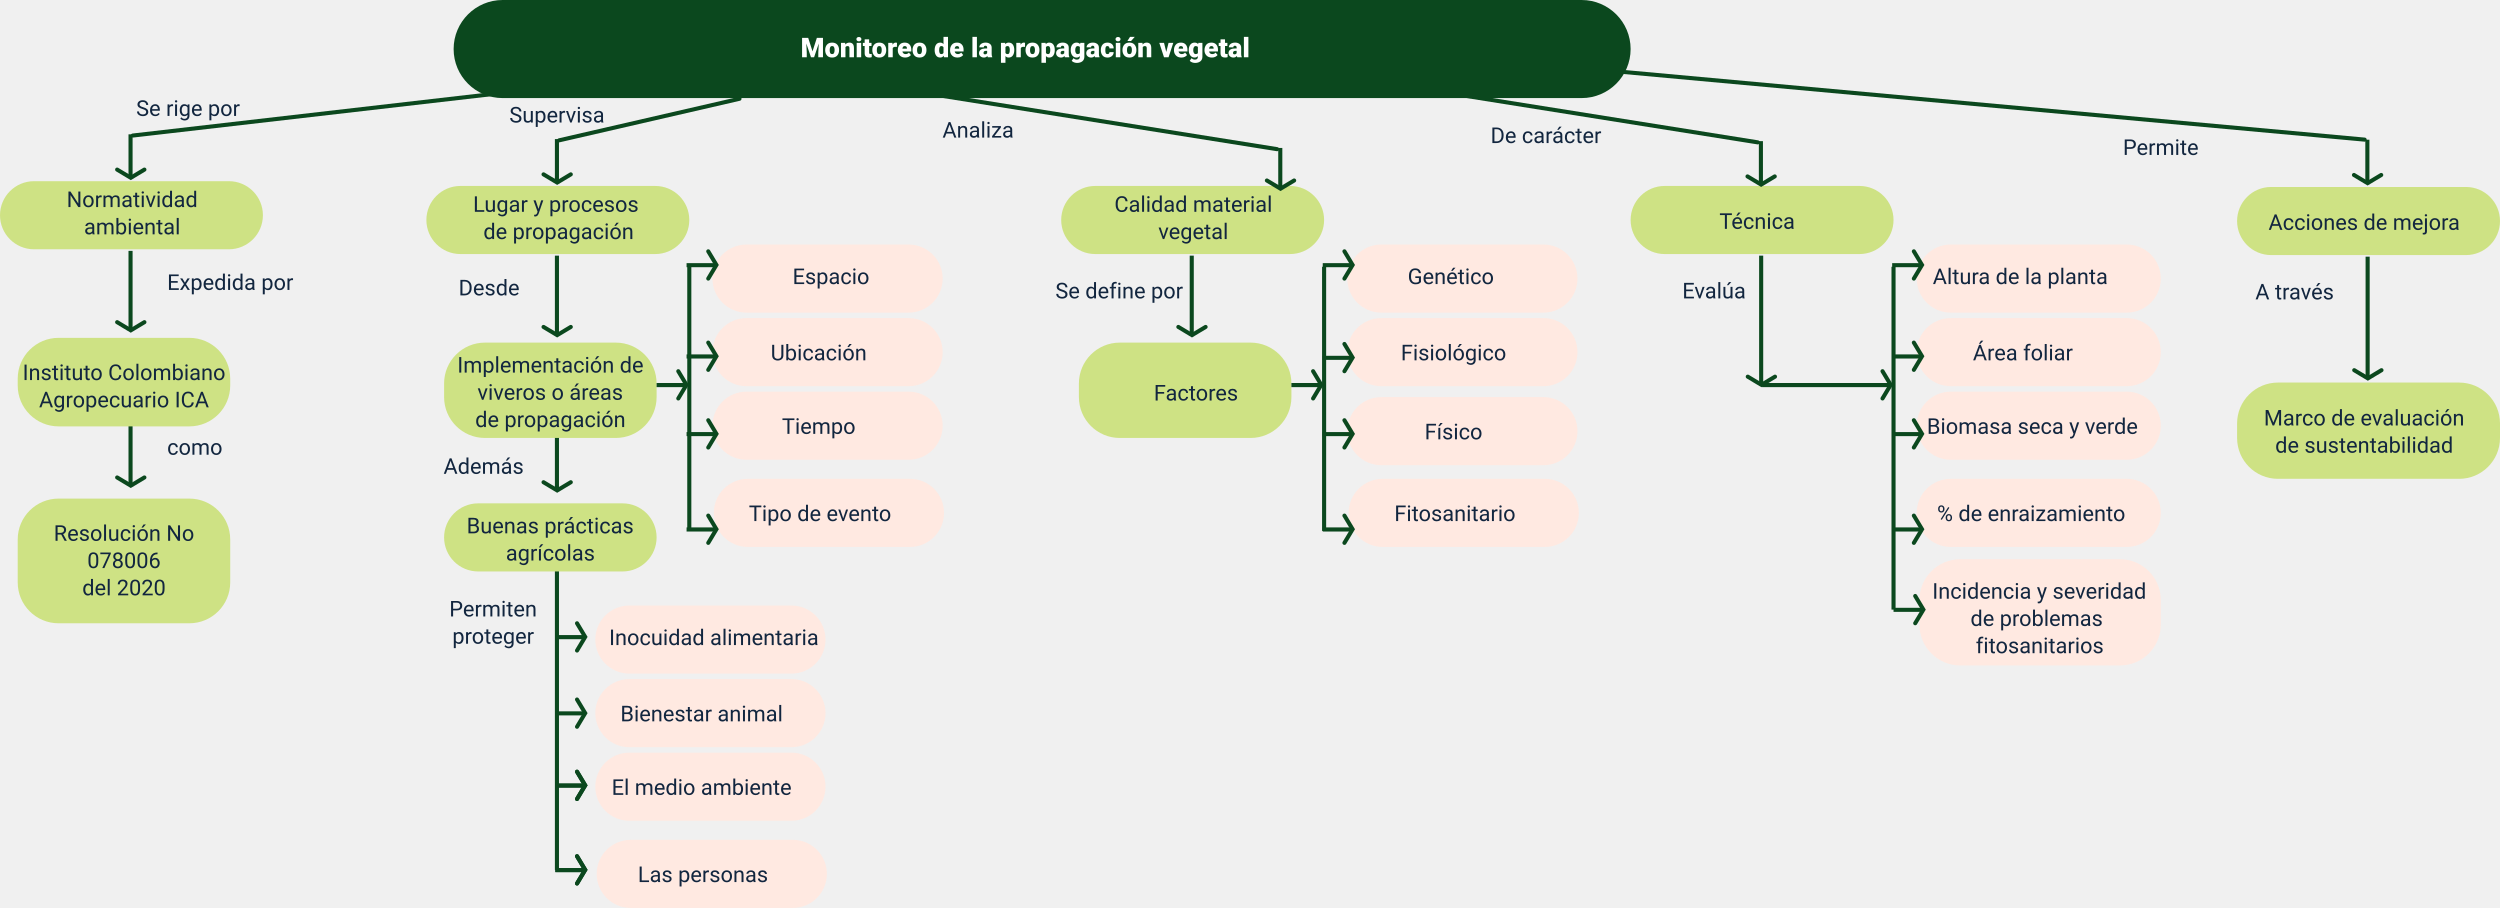
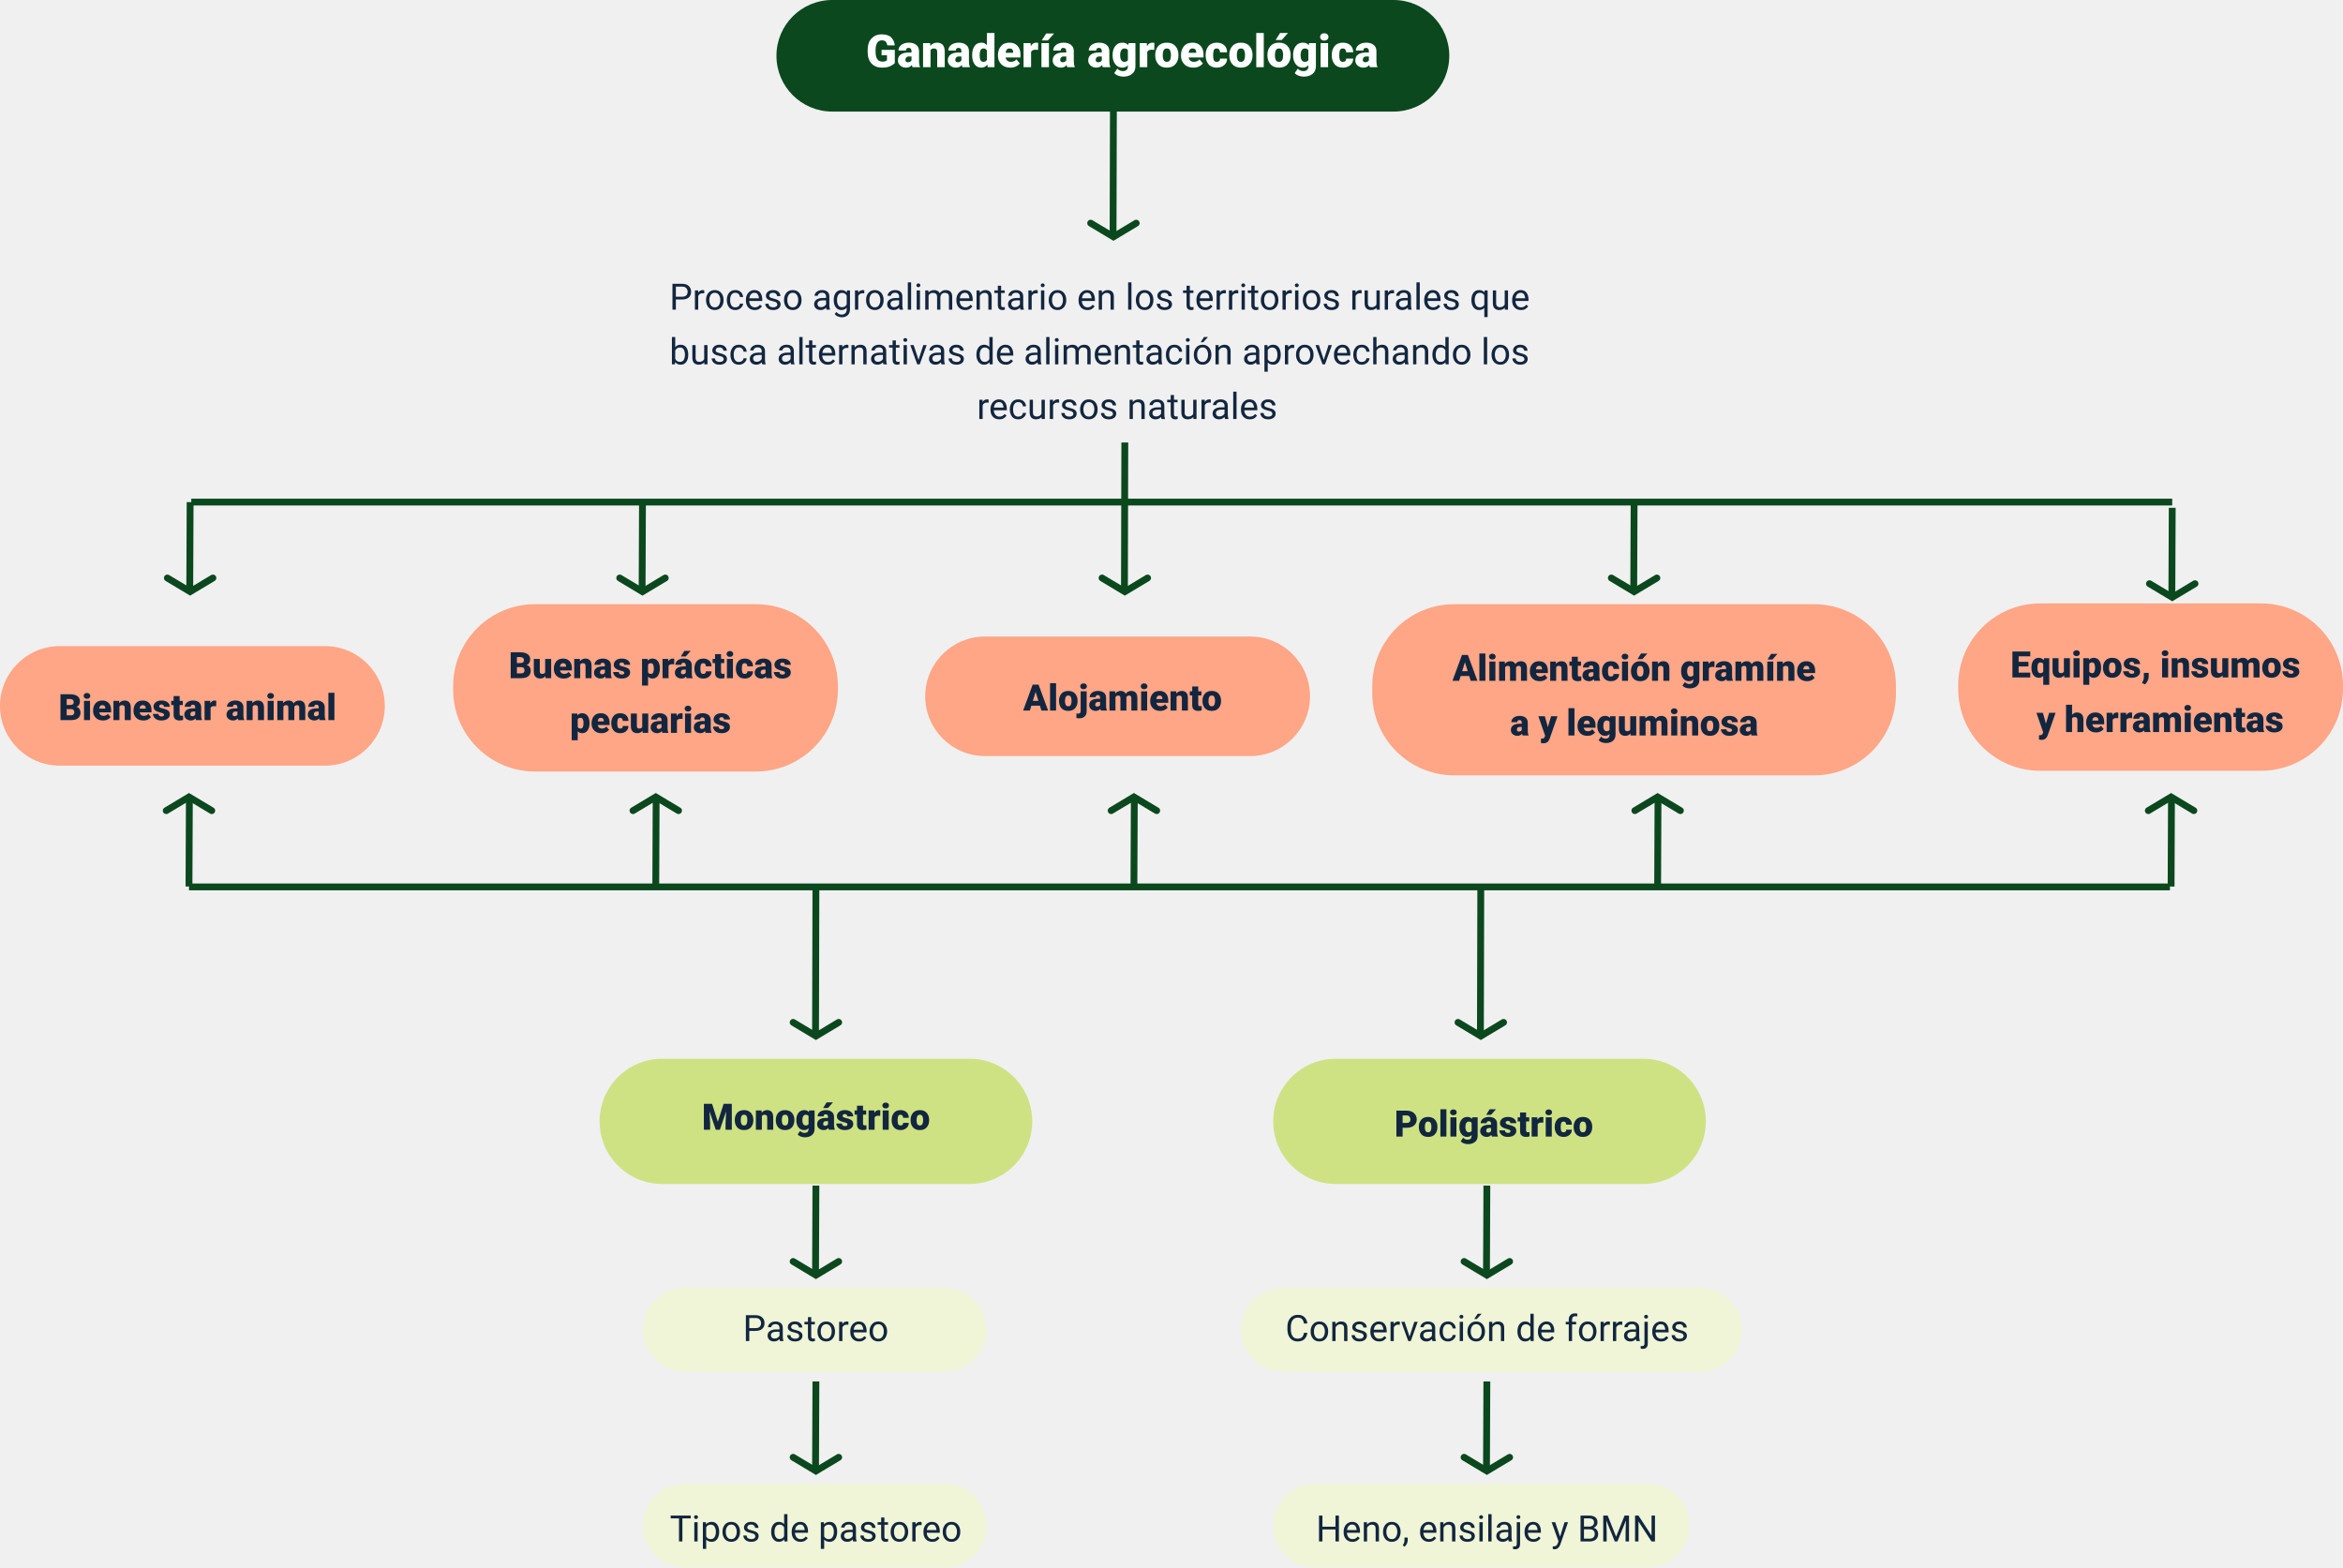
- <svg xmlns="http://www.w3.org/2000/svg" width="1835.196" height="666.5" viewBox="0 0 1835.196 666.5">
-   <rect id="Rectángulo_361666" data-name="Rectángulo 361666" width="864" height="72" rx="36" transform="translate(333)" fill="#0b481e" />
-   <text id="Monitoreo_de_la_propagación_vegetal" data-name="Monitoreo de la propagación vegetal" transform="translate(752.664 42.04)" fill="#fff" font-size="20" font-family="Roboto-Black, Roboto" font-weight="800">
-     <tspan x="-164.956" y="0">Monitoreo de la propagación vegetal</tspan>
-   </text>
-   <rect id="Rectángulo_361667" data-name="Rectángulo 361667" width="193" height="50" rx="25" transform="translate(0 133)" fill="#cee284" />
-   <text id="Normatividad_ambiental" data-name="Normatividad ambiental" transform="translate(97 152)" fill="#12263f" font-size="16" font-family="Roboto-Regular, Roboto">
-     <tspan x="-48.082" y="0">Normatividad</tspan>
-     <tspan x="-35.352" y="20">ambiental</tspan>
-   </text>
-   <g id="Grupo_1084036" data-name="Grupo 1084036" transform="translate(-414.333 -884.838)">
-     <line id="Línea_154" data-name="Línea 154" y2="58.005" transform="translate(510.166 1069)" fill="none" stroke="#0b481e" stroke-width="3" />
-     <path id="Trazado_118034" data-name="Trazado 118034" d="M-11969.333-9290.667l10,6,10-6" transform="translate(12469.666 10412.005)" fill="none" stroke="#0b481e" stroke-linecap="round" stroke-width="3" />
+ <svg xmlns="http://www.w3.org/2000/svg" width="1028.999" height="688.329" viewBox="0 0 1028.999 688.329">
+   <g id="Grupo_1014277" data-name="Grupo 1014277" transform="translate(-306.001 -408.836)">
+     <g id="Grupo_1005351" data-name="Grupo 1005351" transform="translate(-15.249 -208.164)">
+       <rect id="Rectángulo_34091" data-name="Rectángulo 34091" width="295.501" height="49" rx="24.5" transform="translate(662.249 617)" fill="#0b481e" />
+       <text id="Ganadería_agroecológica_" data-name="Ganadería agroecológica " transform="translate(813.999 646.5)" fill="#fff" font-size="20" font-family="Roboto-Black, Roboto" font-weight="800">
+         <tspan x="-112.49" y="0">Ganadería agroecológica</tspan>
+         <tspan x="0" y="27" />
+       </text>
+     </g>
+     <g id="Grupo_1004731" data-name="Grupo 1004731" transform="translate(-4.333 -294.906)">
+       <line id="Línea_154" data-name="Línea 154" x1="0.167" y2="60.667" transform="translate(799.166 746.742)" fill="none" stroke="#0b481e" stroke-width="3" />
+       <path id="Trazado_118034" data-name="Trazado 118034" d="M-11969.333-9290.667l10,6,10-6" transform="translate(12758.666 10092.409)" fill="none" stroke="#0b481e" stroke-linecap="round" stroke-width="3" />
+     </g>
+     <g id="Grupo_1005356" data-name="Grupo 1005356" transform="translate(-30.667 56.295)">
+       <rect id="Rectángulo_347812" data-name="Rectángulo 347812" width="190" height="55" rx="27.5" transform="translate(600 817.499)" fill="#cee284" />
+       <text id="Monogástrico_" data-name="Monogástrico " transform="translate(695 848.671)" fill="#12263f" font-size="16" font-family="Roboto-Black, Roboto" font-weight="800">
+         <tspan x="-50.078" y="0">Monogástrico</tspan>
+         <tspan x="0" y="24" />
+       </text>
+     </g>
+     <g id="Grupo_1014272" data-name="Grupo 1014272" transform="translate(265.167 56.295)">
+       <rect id="Rectángulo_347812-2" data-name="Rectángulo 347812" width="190" height="55" rx="27.5" transform="translate(600 817.499)" fill="#cee284" />
+       <text id="Poligástrico_" data-name="Poligástrico  " transform="translate(698.833 851.671)" fill="#12263f" font-size="16" font-family="Roboto-Black, Roboto" font-weight="800">
+         <tspan x="-45.609" y="0">Poligástrico </tspan>
+         <tspan x="0" y="24" />
+       </text>
+     </g>
+     <rect id="Rectángulo_330004" data-name="Rectángulo 330004" width="150.999" height="36.749" rx="18.375" transform="translate(588.333 974.416)" fill="#eff5d6" />
+     <rect id="Rectángulo_351598" data-name="Rectángulo 351598" width="219.999" height="36.749" rx="18.375" transform="translate(851.001 974.416)" fill="#eff5d6" />
+     <rect id="Rectángulo_351596" data-name="Rectángulo 351596" width="150.999" height="36.749" rx="18.375" transform="translate(588.333 1060.416)" fill="#eff5d6" />
+     <rect id="Rectángulo_351597" data-name="Rectángulo 351597" width="182.834" height="36.749" rx="18.375" transform="translate(865.167 1060.416)" fill="#eff5d6" />
+     <text id="Pastoreo" transform="translate(664.333 997.791)" fill="#12263f" font-size="16" font-family="Roboto-Regular, Roboto">
+       <tspan x="-32.086" y="0">Pastoreo</tspan>
+     </text>
+     <text id="Conservación_de_forrajes" data-name="Conservación de forrajes" transform="translate(959.001 997.791)" fill="#12263f" font-size="16" font-family="Roboto-Regular, Roboto">
+       <tspan x="-88.531" y="0">Conservación de forrajes</tspan>
+     </text>
+     <text id="Tipos_de_pastoreo" data-name="Tipos de pastoreo" transform="translate(664.333 1085.791)" fill="#12263f" font-size="16" font-family="Roboto-Regular, Roboto">
+       <tspan x="-64.172" y="0">Tipos de pastoreo</tspan>
+     </text>
+     <text id="Heno_ensilaje_y_BMN" data-name="Heno, ensilaje y BMN" transform="translate(959.001 1085.791)" fill="#12263f" font-size="16" font-family="Roboto-Regular, Roboto">
+       <tspan x="-75.043" y="0">Heno, ensilaje y BMN</tspan>
+     </text>
+     <g id="Grupo_1004715" data-name="Grupo 1004715" transform="translate(-409.834 -117.408)">
+       <line id="Línea_154-2" data-name="Línea 154" x1="0.167" y2="39" transform="translate(799.166 746.742)" fill="none" stroke="#0b481e" stroke-width="3" />
+       <path id="Trazado_118034-2" data-name="Trazado 118034" d="M-11969.333-9290.667l10,6,10-6" transform="translate(12758.666 10070.742)" fill="none" stroke="#0b481e" stroke-linecap="round" stroke-width="3" />
+     </g>
+     <g id="Grupo_1014266" data-name="Grupo 1014266" transform="translate(2058.834 1544.91) rotate(180)">
+       <line id="Línea_154-3" data-name="Línea 154" x1="0.167" y2="39" transform="translate(799.166 746.742)" fill="none" stroke="#0b481e" stroke-width="3" />
+       <path id="Trazado_118034-3" data-name="Trazado 118034" d="M-11969.333-9290.667l10,6,10-6" transform="translate(12758.666 10070.742)" fill="none" stroke="#0b481e" stroke-linecap="round" stroke-width="3" />
+     </g>
+     <g id="Grupo_1014263" data-name="Grupo 1014263" transform="translate(-211.166 -117.408)">
+       <line id="Línea_154-4" data-name="Línea 154" x1="0.167" y2="39" transform="translate(799.166 746.742)" fill="none" stroke="#0b481e" stroke-width="3" />
+       <path id="Trazado_118034-4" data-name="Trazado 118034" d="M-11969.333-9290.667l10,6,10-6" transform="translate(12758.666 10070.742)" fill="none" stroke="#0b481e" stroke-linecap="round" stroke-width="3" />
+     </g>
+     <g id="Grupo_1014264" data-name="Grupo 1014264" transform="translate(0.667 -143.574)">
+       <line id="Línea_154-5" data-name="Línea 154" x1="0.167" y2="65.166" transform="translate(799.166 746.742)" fill="none" stroke="#0b481e" stroke-width="3" />
+       <path id="Trazado_118034-5" data-name="Trazado 118034" d="M-11969.333-9290.667l10,6,10-6" transform="translate(12758.666 10096.908)" fill="none" stroke="#0b481e" stroke-linecap="round" stroke-width="3" />
+     </g>
+     <g id="Grupo_1014270" data-name="Grupo 1014270" transform="translate(-135 51.592)">
+       <line id="Línea_154-6" data-name="Línea 154" x1="0.167" y2="65.166" transform="translate(799.166 746.742)" fill="none" stroke="#0b481e" stroke-width="3" />
+       <path id="Trazado_118034-6" data-name="Trazado 118034" d="M-11969.333-9290.667l10,6,10-6" transform="translate(12758.666 10096.908)" fill="none" stroke="#0b481e" stroke-linecap="round" stroke-width="3" />
+     </g>
+     <g id="Grupo_1014271" data-name="Grupo 1014271" transform="translate(157.001 51.592)">
+       <line id="Línea_154-7" data-name="Línea 154" x1="0.167" y2="65.166" transform="translate(799.166 746.742)" fill="none" stroke="#0b481e" stroke-width="3" />
+       <path id="Trazado_118034-7" data-name="Trazado 118034" d="M-11969.333-9290.667l10,6,10-6" transform="translate(12758.666 10096.908)" fill="none" stroke="#0b481e" stroke-linecap="round" stroke-width="3" />
+     </g>
+     <g id="Grupo_1004721" data-name="Grupo 1004721" transform="translate(224.334 -117.408)">
+       <line id="Línea_154-8" data-name="Línea 154" x1="0.167" y2="39" transform="translate(799.166 746.742)" fill="none" stroke="#0b481e" stroke-width="3" />
+       <path id="Trazado_118034-8" data-name="Trazado 118034" d="M-11969.333-9290.667l10,6,10-6" transform="translate(12758.666 10070.742)" fill="none" stroke="#0b481e" stroke-linecap="round" stroke-width="3" />
+     </g>
+     <g id="Grupo_1004726" data-name="Grupo 1004726" transform="translate(460.667 -114.908)">
+       <line id="Línea_154-9" data-name="Línea 154" x1="0.167" y2="39" transform="translate(799.166 746.742)" fill="none" stroke="#0b481e" stroke-width="3" />
+       <path id="Trazado_118034-9" data-name="Trazado 118034" d="M-11969.333-9290.667l10,6,10-6" transform="translate(12758.666 10070.742)" fill="none" stroke="#0b481e" stroke-linecap="round" stroke-width="3" />
+     </g>
+     <g id="Grupo_1014265" data-name="Grupo 1014265" transform="translate(1188.333 1544.91) rotate(180)">
+       <line id="Línea_154-10" data-name="Línea 154" x1="0.167" y2="39" transform="translate(799.166 746.742)" fill="none" stroke="#0b481e" stroke-width="3" />
+       <path id="Trazado_118034-10" data-name="Trazado 118034" d="M-11969.333-9290.667l10,6,10-6" transform="translate(12758.666 10070.742)" fill="none" stroke="#0b481e" stroke-linecap="round" stroke-width="3" />
+     </g>
+     <g id="Grupo_1014267" data-name="Grupo 1014267" transform="translate(1393.333 1544.91) rotate(180)">
+       <line id="Línea_154-11" data-name="Línea 154" x1="0.167" y2="39" transform="translate(799.166 746.742)" fill="none" stroke="#0b481e" stroke-width="3" />
+       <path id="Trazado_118034-11" data-name="Trazado 118034" d="M-11969.333-9290.667l10,6,10-6" transform="translate(12758.666 10070.742)" fill="none" stroke="#0b481e" stroke-linecap="round" stroke-width="3" />
+     </g>
+     <g id="Grupo_1014273" data-name="Grupo 1014273" transform="translate(-135 182.76)">
+       <line id="Línea_154-12" data-name="Línea 154" x1="0.167" y2="39" transform="translate(799.166 746.742)" fill="none" stroke="#0b481e" stroke-width="3" />
+       <path id="Trazado_118034-12" data-name="Trazado 118034" d="M-11969.333-9290.667l10,6,10-6" transform="translate(12758.666 10070.742)" fill="none" stroke="#0b481e" stroke-linecap="round" stroke-width="3" />
+     </g>
+     <g id="Grupo_1014276" data-name="Grupo 1014276" transform="translate(159.668 182.76)">
+       <line id="Línea_154-13" data-name="Línea 154" x1="0.167" y2="39" transform="translate(799.166 746.742)" fill="none" stroke="#0b481e" stroke-width="3" />
+       <path id="Trazado_118034-13" data-name="Trazado 118034" d="M-11969.333-9290.667l10,6,10-6" transform="translate(12758.666 10070.742)" fill="none" stroke="#0b481e" stroke-linecap="round" stroke-width="3" />
+     </g>
+     <g id="Grupo_1014274" data-name="Grupo 1014274" transform="translate(-135 268.76)">
+       <line id="Línea_154-14" data-name="Línea 154" x1="0.167" y2="39" transform="translate(799.166 746.742)" fill="none" stroke="#0b481e" stroke-width="3" />
+       <path id="Trazado_118034-14" data-name="Trazado 118034" d="M-11969.333-9290.667l10,6,10-6" transform="translate(12758.666 10070.742)" fill="none" stroke="#0b481e" stroke-linecap="round" stroke-width="3" />
+     </g>
+     <g id="Grupo_1014275" data-name="Grupo 1014275" transform="translate(159.668 268.76)">
+       <line id="Línea_154-15" data-name="Línea 154" x1="0.167" y2="39" transform="translate(799.166 746.742)" fill="none" stroke="#0b481e" stroke-width="3" />
+       <path id="Trazado_118034-15" data-name="Trazado 118034" d="M-11969.333-9290.667l10,6,10-6" transform="translate(12758.666 10070.742)" fill="none" stroke="#0b481e" stroke-linecap="round" stroke-width="3" />
+     </g>
+     <g id="Grupo_1014268" data-name="Grupo 1014268" transform="translate(1603.333 1544.91) rotate(180)">
+       <line id="Línea_154-16" data-name="Línea 154" x1="0.167" y2="39" transform="translate(799.166 746.742)" fill="none" stroke="#0b481e" stroke-width="3" />
+       <path id="Trazado_118034-16" data-name="Trazado 118034" d="M-11969.333-9290.667l10,6,10-6" transform="translate(12758.666 10070.742)" fill="none" stroke="#0b481e" stroke-linecap="round" stroke-width="3" />
+     </g>
+     <g id="Grupo_1014269" data-name="Grupo 1014269" transform="translate(1833.333 1544.91) rotate(180)">
+       <line id="Línea_154-17" data-name="Línea 154" x1="0.167" y2="39" transform="translate(799.166 746.742)" fill="none" stroke="#0b481e" stroke-width="3" />
+       <path id="Trazado_118034-17" data-name="Trazado 118034" d="M-11969.333-9290.667l10,6,10-6" transform="translate(12758.666 10070.742)" fill="none" stroke="#0b481e" stroke-linecap="round" stroke-width="3" />
+     </g>
+     <g id="Grupo_1005358" data-name="Grupo 1005358" transform="translate(126.001 -122.746)">
+       <rect id="Rectángulo_34788" data-name="Rectángulo 34788" width="168.999" height="52.5" rx="26.25" transform="translate(180 815.332)" fill="#ffa686" />
+       <text id="Bienestar_animal" data-name="Bienestar animal" transform="translate(266.666 847.832)" fill="#12263f" font-size="16" font-family="Roboto-Black, Roboto" font-weight="800">
+         <tspan x="-60.988" y="0">Bienestar animal</tspan>
+       </text>
+     </g>
+     <g id="Grupo_1014257" data-name="Grupo 1014257" transform="translate(532.336 -126.957)">
+       <rect id="Rectángulo_34788-2" data-name="Rectángulo 34788" width="168.999" height="52.5" rx="26.25" transform="translate(180 815.332)" fill="#ffa686" />
+       <text id="Alojamiento_" data-name="Alojamiento " transform="translate(266.666 847.832)" fill="#12263f" font-size="16" font-family="Roboto-Black, Roboto" font-weight="800">
+         <tspan x="-43.625" y="0">Alojamiento</tspan>
+         <tspan x="0" y="24" />
+       </text>
+     </g>
+     <g id="Grupo_1014259" data-name="Grupo 1014259" transform="translate(728.668 -141.166)">
+       <rect id="Rectángulo_34788-3" data-name="Rectángulo 34788" width="230" height="75.174" rx="36" transform="translate(180 815.332)" fill="#ffa686" />
+       <text id="Alimentación_gramíne_a_y_leguminosa" data-name="Alimentación gramíne a y leguminosa" transform="translate(295 849)" fill="#12263f" font-size="16" font-family="Roboto-Black, Roboto" font-weight="800">
+         <tspan x="-79.75" y="0">Alimentación gramíne</tspan>
+         <tspan x="-54.48" y="24">a y leguminosa</tspan>
+       </text>
+     </g>
+     <g id="Grupo_1005357" data-name="Grupo 1005357" transform="translate(115 -141.166)">
+       <rect id="Rectángulo_347811" data-name="Rectángulo 347811" width="168.999" height="73.5" rx="36" transform="translate(390 815.332)" fill="#ffa686" />
+       <text id="Buenas_prácticas_pecuarias_" data-name="Buenas prácticas  pecuarias  " transform="translate(476.666 847.832)" fill="#12263f" font-size="16" font-family="Roboto-Black, Roboto" font-weight="800">
+         <tspan x="-62.258" y="0">Buenas prácticas</tspan>
+         <tspan x="-39.332" y="24" xml:space="preserve"> pecuarias </tspan>
+         <tspan x="0" y="48" />
+       </text>
+     </g>
+     <g id="Grupo_1014261" data-name="Grupo 1014261" transform="translate(776.001 -141.498)">
+       <rect id="Rectángulo_347811-2" data-name="Rectángulo 347811" width="168.999" height="73.5" rx="36" transform="translate(390 815.332)" fill="#ffa686" />
+       <text id="Equipos_insumos_y_herramientas" data-name="Equipos, insumos y herramientas" transform="translate(476.666 847.832)" fill="#12263f" font-size="16" font-family="Roboto-Black, Roboto" font-weight="800">
+         <tspan x="-63.727" y="0">Equipos, insumos</tspan>
+         <tspan x="-56.238" y="24" xml:space="preserve"> y herramientas</tspan>
+       </text>
+     </g>
+     <path id="Trazado_632196" data-name="Trazado 632196" d="M-11997.333-9482.99v870" transform="translate(9872.989 -11367.998) rotate(-90)" fill="none" stroke="#0b481e" stroke-width="3" />
+     <path id="Trazado_714010" data-name="Trazado 714010" d="M-11997.333-9482.99v870" transform="translate(9871.99 -11198.998) rotate(-90)" fill="none" stroke="#0b481e" stroke-width="3" />
+     <text id="Proceso_agroalimentario_en_los_territorios_rurales_que_busca_alternativas_de_alimentación_aprovechando_los_recursos_naturales" data-name="Proceso agroalimentario en los territorios rurales que busca alternativas de alimentación aprovechando los recursos naturales" transform="translate(585.001 527.836)" fill="#12263f" font-size="16" font-family="Roboto-Regular, Roboto">
+       <tspan x="15" y="17">Proceso agroalimentario en los territorios rurales que </tspan>
+       <tspan x="15" y="41">busca alternativas de alimentación aprovechando los </tspan>
+       <tspan x="150" y="65">recursos naturales</tspan>
+     </text>
  </g>
-   <g id="Grupo_1084037" data-name="Grupo 1084037" transform="translate(-414.333 -770.838)">
-     <line id="Línea_154-2" data-name="Línea 154" y2="58.005" transform="translate(510.166 1069)" fill="none" stroke="#0b481e" stroke-width="3" />
-     <path id="Trazado_118034-2" data-name="Trazado 118034" d="M-11969.333-9290.667l10,6,10-6" transform="translate(12469.666 10412.005)" fill="none" stroke="#0b481e" stroke-linecap="round" stroke-width="3" />
-   </g>
-   <g id="Grupo_1084047" data-name="Grupo 1084047" transform="translate(86 98.602)">
-     <line id="Línea_154-3" data-name="Línea 154" y2="31.565" transform="translate(9.833 0)" fill="none" stroke="#0b481e" stroke-width="3" />
-     <path id="Trazado_118034-3" data-name="Trazado 118034" d="M-11969.333-9290.667l10,6,10-6" transform="translate(11969.333 9316.565)" fill="none" stroke="#0b481e" stroke-linecap="round" stroke-width="3" />
-   </g>
-   <line id="Línea_3864" data-name="Línea 3864" y1="42" x2="364" transform="translate(97.5 57.5)" fill="none" stroke="#0b481e" stroke-linecap="round" stroke-width="3" />
-   <line id="Línea_3865" data-name="Línea 3865" x1="326.5" y1="52" transform="translate(611 57.5)" fill="none" stroke="#0b481e" stroke-linecap="round" stroke-width="3" />
-   <rect id="Rectángulo_361670" data-name="Rectángulo 361670" width="156" height="65" rx="30" transform="translate(13 248)" fill="#cee284" />
-   <rect id="Rectángulo_361671" data-name="Rectángulo 361671" width="156" height="91.54" rx="30" transform="translate(13 366)" fill="#cee284" />
-   <text id="Instituto_Colombiano_Agropecuario_ICA" data-name="Instituto Colombiano Agropecuario ICA" transform="translate(91 279)" fill="#12263f" font-size="16" font-family="Roboto-Regular, Roboto">
-     <tspan x="-74.414" y="0">Instituto Colombiano</tspan>
-     <tspan x="-62.367" y="20">Agropecuario ICA</tspan>
-   </text>
-   <text id="Resolución_No_078006_del_2020" data-name="Resolución No 078006 del 2020" transform="translate(91 397)" fill="#12263f" font-size="16" font-family="Roboto-Regular, Roboto">
-     <tspan x="-51.555" y="0">Resolución No</tspan>
-     <tspan x="-26.953" y="20">078006</tspan>
-     <tspan x="-30.641" y="40">del 2020</tspan>
-   </text>
-   <rect id="Rectángulo_361706" data-name="Rectángulo 361706" width="193" height="50" rx="25" transform="translate(313 136.5)" fill="#cee284" />
-   <text id="Lugar_y_procesos_de_propagación" data-name="Lugar y procesos  de propagación" transform="translate(410 155.5)" fill="#12263f" font-size="16" font-family="Roboto-Regular, Roboto">
-     <tspan x="-62.734" y="0">Lugar y procesos </tspan>
-     <tspan x="-55.195" y="20">de propagación</tspan>
-   </text>
-   <g id="Grupo_1084087" data-name="Grupo 1084087" transform="translate(-101.333 -881.338)">
-     <line id="Línea_154-4" data-name="Línea 154" y2="58.005" transform="translate(510.166 1069)" fill="none" stroke="#0b481e" stroke-width="3" />
-     <path id="Trazado_118034-4" data-name="Trazado 118034" d="M-11969.333-9290.667l10,6,10-6" transform="translate(12469.666 10412.005)" fill="none" stroke="#0b481e" stroke-linecap="round" stroke-width="3" />
-   </g>
-   <g id="Grupo_1084088" data-name="Grupo 1084088" transform="translate(-101.333 -767.338)">
-     <line id="Línea_154-5" data-name="Línea 154" y2="58.005" transform="translate(510.166 1069)" fill="none" stroke="#0b481e" stroke-width="3" />
-     <path id="Trazado_118034-5" data-name="Trazado 118034" d="M-11969.333-9290.667l10,6,10-6" transform="translate(12469.666 10412.005)" fill="none" stroke="#0b481e" stroke-linecap="round" stroke-width="3" />
-   </g>
-   <g id="Grupo_1084089" data-name="Grupo 1084089" transform="translate(-101.333 -653.338)">
-     <line id="Línea_154-6" data-name="Línea 154" y2="222.935" transform="translate(510.166 1069)" fill="none" stroke="#0b481e" stroke-width="3" />
-   </g>
-   <g id="Grupo_1084090" data-name="Grupo 1084090" transform="translate(399 102.102)">
-     <line id="Línea_154-7" data-name="Línea 154" y2="31.565" transform="translate(9.833 0)" fill="none" stroke="#0b481e" stroke-width="3" />
-     <path id="Trazado_118034-6" data-name="Trazado 118034" d="M-11969.333-9290.667l10,6,10-6" transform="translate(11969.333 9316.565)" fill="none" stroke="#0b481e" stroke-linecap="round" stroke-width="3" />
-   </g>
-   <line id="Línea_3872" data-name="Línea 3872" y1="30.5" x2="132.333" transform="translate(410.5 72.5)" fill="none" stroke="#0b481e" stroke-linecap="round" stroke-width="3" />
-   <rect id="Rectángulo_361707" data-name="Rectángulo 361707" width="156" height="70" rx="30" transform="translate(326 251.5)" fill="#cee284" />
-   <rect id="Rectángulo_361708" data-name="Rectángulo 361708" width="156" height="50" rx="25" transform="translate(326 369.5)" fill="#cee284" />
-   <rect id="Rectángulo_361709" data-name="Rectángulo 361709" width="169" height="50" rx="25" transform="translate(437 444.5)" fill="#ffe9e1" />
-   <rect id="Rectángulo_361710" data-name="Rectángulo 361710" width="169" height="50" rx="25" transform="translate(437 552.5)" fill="#ffe9e1" />
-   <rect id="Rectángulo_361711" data-name="Rectángulo 361711" width="169" height="50" rx="25" transform="translate(437 498.5)" fill="#ffe9e1" />
-   <text id="Implementación_de_viveros_o_áreas_de_propagación" data-name="Implementación de viveros o áreas de propagación" transform="translate(404 273.5)" fill="#12263f" font-size="16" font-family="Roboto-Regular, Roboto">
-     <tspan x="-68.32" y="0">Implementación de</tspan>
-     <tspan x="-53.543" y="20">viveros o áreas</tspan>
-     <tspan x="-55.195" y="40">de propagación</tspan>
-   </text>
-   <text id="Buenas_prácticas_agrícolas" data-name="Buenas prácticas agrícolas" transform="translate(404 391.5)" fill="#12263f" font-size="16" font-family="Roboto-Regular, Roboto">
-     <tspan x="-61.453" y="0">Buenas prácticas</tspan>
-     <tspan x="-32.691" y="20">agrícolas</tspan>
-   </text>
-   <text id="Inocuidad_alimentaria" data-name="Inocuidad alimentaria" transform="translate(524 473.54)" fill="#12263f" font-size="16" font-family="Roboto-Regular, Roboto">
-     <tspan x="-76.91" y="0">Inocuidad alimentaria</tspan>
-   </text>
-   <text id="El_medio_ambiente" data-name="El medio ambiente" transform="translate(515 583.5)" fill="#12263f" font-size="16" font-family="Roboto-Regular, Roboto">
-     <tspan x="-66.012" y="0">El medio ambiente</tspan>
-   </text>
-   <text id="Bienestar_animal" data-name="Bienestar animal" transform="translate(515 529.5)" fill="#12263f" font-size="16" font-family="Roboto-Regular, Roboto">
-     <tspan x="-59.602" y="0">Bienestar animal</tspan>
-   </text>
-   <g id="Grupo_1084091" data-name="Grupo 1084091" transform="translate(-661.333 1033.832) rotate(-90)">
-     <line id="Línea_154-8" data-name="Línea 154" y2="21.586" transform="translate(510.166 1069)" fill="none" stroke="#0b481e" stroke-width="3" />
-     <path id="Trazado_118034-7" data-name="Trazado 118034" d="M-11969.333-9290.667l10,6,10-6" transform="translate(12469.666 10375.586)" fill="none" stroke="#0b481e" stroke-linecap="round" stroke-width="3" />
-   </g>
-   <g id="Grupo_1084092" data-name="Grupo 1084092" transform="translate(-661.333 1086.834) rotate(-90)">
-     <line id="Línea_154-9" data-name="Línea 154" y2="21.586" transform="translate(510.166 1069)" fill="none" stroke="#0b481e" stroke-width="3" />
-     <path id="Trazado_118034-8" data-name="Trazado 118034" d="M-11969.333-9290.667l10,6,10-6" transform="translate(12469.666 10375.586)" fill="none" stroke="#0b481e" stroke-linecap="round" stroke-width="3" />
-   </g>
-   <g id="Grupo_1084093" data-name="Grupo 1084093" transform="translate(-661.333 977.873) rotate(-90)">
-     <line id="Línea_154-10" data-name="Línea 154" y2="21.586" transform="translate(510.166 1069)" fill="none" stroke="#0b481e" stroke-width="3" />
-     <path id="Trazado_118034-9" data-name="Trazado 118034" d="M-11969.333-9290.667l10,6,10-6" transform="translate(12469.666 10375.586)" fill="none" stroke="#0b481e" stroke-linecap="round" stroke-width="3" />
-   </g>
-   <text id="Se_rige_por" data-name="Se rige por" transform="translate(138 85.102)" fill="#12263f" font-size="16" font-family="Roboto-Regular, Roboto">
-     <tspan x="-38.078" y="0">Se rige por</tspan>
-   </text>
-   <text id="Supervisa" transform="translate(408.833 89.939)" fill="#12263f" font-size="16" font-family="Roboto-Regular, Roboto">
-     <tspan x="-34.953" y="0">Supervisa</tspan>
-   </text>
-   <text id="Expedida_por" data-name="Expedida por" transform="translate(169 212.831)" fill="#12263f" font-size="16" font-family="Roboto-Regular, Roboto">
-     <tspan x="-46.293" y="0">Expedida por</tspan>
-   </text>
-   <text id="como" transform="translate(143 333.831)" fill="#12263f" font-size="16" font-family="Roboto-Regular, Roboto">
-     <tspan x="-20.324" y="0">como</tspan>
-   </text>
-   <rect id="Rectángulo_361712" data-name="Rectángulo 361712" width="169" height="50" rx="25" transform="translate(438 616.5)" fill="#ffe9e1" />
-   <text id="Las_personas" data-name="Las personas" transform="translate(516 647.5)" fill="#12263f" font-size="16" font-family="Roboto-Regular, Roboto">
-     <tspan x="-47.773" y="0">Las personas</tspan>
-   </text>
-   <g id="Grupo_1084094" data-name="Grupo 1084094" transform="translate(-661.333 1086.834) rotate(-90)">
-     <line id="Línea_154-11" data-name="Línea 154" y2="21.586" transform="translate(510.166 1069)" fill="none" stroke="#0b481e" stroke-width="3" />
-     <path id="Trazado_118034-10" data-name="Trazado 118034" d="M-11969.333-9290.667l10,6,10-6" transform="translate(12469.666 10375.586)" fill="none" stroke="#0b481e" stroke-linecap="round" stroke-width="3" />
-   </g>
-   <g id="Grupo_1084095" data-name="Grupo 1084095" transform="translate(-661.333 1148.874) rotate(-90)">
-     <line id="Línea_154-12" data-name="Línea 154" y2="21.586" transform="translate(510.166 1069)" fill="none" stroke="#0b481e" stroke-width="3" />
-     <path id="Trazado_118034-11" data-name="Trazado 118034" d="M-11969.333-9290.667l10,6,10-6" transform="translate(12469.666 10375.586)" fill="none" stroke="#0b481e" stroke-linecap="round" stroke-width="3" />
-   </g>
-   <g id="Grupo_1084096" data-name="Grupo 1084096" transform="translate(-661.333 1148.874) rotate(-90)">
-     <line id="Línea_154-13" data-name="Línea 154" y2="21.586" transform="translate(510.166 1069)" fill="none" stroke="#0b481e" stroke-width="3" />
-     <path id="Trazado_118034-12" data-name="Trazado 118034" d="M-11969.333-9290.667l10,6,10-6" transform="translate(12469.666 10375.586)" fill="none" stroke="#0b481e" stroke-linecap="round" stroke-width="3" />
-   </g>
-   <rect id="Rectángulo_361713" data-name="Rectángulo 361713" width="169" height="50" rx="25" transform="translate(523 179.5)" fill="#ffe9e1" />
-   <rect id="Rectángulo_361714" data-name="Rectángulo 361714" width="169" height="50" rx="25" transform="translate(523 287.5)" fill="#ffe9e1" />
-   <rect id="Rectángulo_361715" data-name="Rectángulo 361715" width="169" height="50" rx="25" transform="translate(523 233.5)" fill="#ffe9e1" />
-   <text id="Espacio" transform="translate(610 208.54)" fill="#12263f" font-size="16" font-family="Roboto-Regular, Roboto">
-     <tspan x="-28.203" y="0">Espacio</tspan>
-   </text>
-   <text id="Tiempo" transform="translate(601 318.5)" fill="#12263f" font-size="16" font-family="Roboto-Regular, Roboto">
-     <tspan x="-27.016" y="0">Tiempo</tspan>
-   </text>
-   <text id="Ubicación" transform="translate(601 264.5)" fill="#12263f" font-size="16" font-family="Roboto-Regular, Roboto">
-     <tspan x="-35.262" y="0">Ubicación</tspan>
-   </text>
-   <rect id="Rectángulo_361716" data-name="Rectángulo 361716" width="169" height="50" rx="25" transform="translate(524 351.5)" fill="#ffe9e1" />
-   <text id="Tipo_de_evento" data-name="Tipo de evento" transform="translate(602 382.5)" fill="#12263f" font-size="16" font-family="Roboto-Regular, Roboto">
-     <tspan x="-52.289" y="0">Tipo de evento</tspan>
-   </text>
-   <g id="Grupo_1084097" data-name="Grupo 1084097" transform="translate(-4.166 -873.169)">
-     <line id="Línea_154-14" data-name="Línea 154" y2="193.915" transform="translate(510.166 1069)" fill="none" stroke="#0b481e" stroke-width="3" />
-   </g>
-   <g id="Grupo_1084098" data-name="Grupo 1084098" transform="translate(-587 792.833) rotate(-90)">
-     <line id="Línea_154-15" data-name="Línea 154" y2="21.586" transform="translate(510.166 1069)" fill="none" stroke="#0b481e" stroke-width="3" />
-     <path id="Trazado_118034-13" data-name="Trazado 118034" d="M-11969.333-9290.667l10,6,10-6" transform="translate(12469.666 10375.586)" fill="none" stroke="#0b481e" stroke-linecap="round" stroke-width="3" />
-   </g>
-   <g id="Grupo_1084099" data-name="Grupo 1084099" transform="translate(-565 704.833) rotate(-90)">
-     <line id="Línea_154-16" data-name="Línea 154" y2="21.586" transform="translate(510.166 1069)" fill="none" stroke="#0b481e" stroke-width="3" />
-     <path id="Trazado_118034-14" data-name="Trazado 118034" d="M-11969.333-9290.667l10,6,10-6" transform="translate(12469.666 10375.586)" fill="none" stroke="#0b481e" stroke-linecap="round" stroke-width="3" />
-   </g>
-   <g id="Grupo_1084100" data-name="Grupo 1084100" transform="translate(-565 771.833) rotate(-90)">
-     <line id="Línea_154-17" data-name="Línea 154" y2="21.586" transform="translate(510.166 1069)" fill="none" stroke="#0b481e" stroke-width="3" />
-     <path id="Trazado_118034-15" data-name="Trazado 118034" d="M-11969.333-9290.667l10,6,10-6" transform="translate(12469.666 10375.586)" fill="none" stroke="#0b481e" stroke-linecap="round" stroke-width="3" />
-   </g>
-   <g id="Grupo_1084101" data-name="Grupo 1084101" transform="translate(-565 828.833) rotate(-90)">
-     <line id="Línea_154-18" data-name="Línea 154" y2="21.586" transform="translate(510.166 1069)" fill="none" stroke="#0b481e" stroke-width="3" />
-     <path id="Trazado_118034-16" data-name="Trazado 118034" d="M-11969.333-9290.667l10,6,10-6" transform="translate(12469.666 10375.586)" fill="none" stroke="#0b481e" stroke-linecap="round" stroke-width="3" />
-   </g>
-   <g id="Grupo_1084102" data-name="Grupo 1084102" transform="translate(-565 898.833) rotate(-90)">
-     <line id="Línea_154-19" data-name="Línea 154" y2="21.586" transform="translate(510.166 1069)" fill="none" stroke="#0b481e" stroke-width="3" />
-     <path id="Trazado_118034-17" data-name="Trazado 118034" d="M-11969.333-9290.667l10,6,10-6" transform="translate(12469.666 10375.586)" fill="none" stroke="#0b481e" stroke-linecap="round" stroke-width="3" />
-   </g>
-   <text id="Desde" transform="translate(359 216.831)" fill="#12263f" font-size="16" font-family="Roboto-Regular, Roboto">
-     <tspan x="-22.359" y="0">Desde</tspan>
-   </text>
-   <text id="Además" transform="translate(355 347.831)" fill="#12263f" font-size="16" font-family="Roboto-Regular, Roboto">
-     <tspan x="-29.457" y="0">Además</tspan>
-   </text>
-   <text id="Permiten_proteger" data-name="Permiten proteger" transform="translate(362 452.54)" fill="#12263f" font-size="16" font-family="Roboto-Regular, Roboto">
-     <tspan x="-32.211" y="0">Permiten</tspan>
-     <tspan x="-29.965" y="20">proteger</tspan>
-   </text>
-   <rect id="Rectángulo_361717" data-name="Rectángulo 361717" width="193" height="50" rx="25" transform="translate(779 136.5)" fill="#cee284" />
-   <text id="Calidad_material_vegetal" data-name="Calidad material vegetal" transform="translate(876 155.5)" fill="#12263f" font-size="16" font-family="Roboto-Regular, Roboto">
-     <tspan x="-57.953" y="0">Calidad material</tspan>
-     <tspan x="-25.746" y="20">vegetal</tspan>
-   </text>
-   <g id="Grupo_1084103" data-name="Grupo 1084103" transform="translate(364.667 -881.338)">
-     <line id="Línea_154-20" data-name="Línea 154" y2="58.005" transform="translate(510.166 1069)" fill="none" stroke="#0b481e" stroke-width="3" />
-     <path id="Trazado_118034-18" data-name="Trazado 118034" d="M-11969.333-9290.667l10,6,10-6" transform="translate(12469.666 10412.005)" fill="none" stroke="#0b481e" stroke-linecap="round" stroke-width="3" />
-   </g>
-   <rect id="Rectángulo_361718" data-name="Rectángulo 361718" width="156" height="70" rx="30" transform="translate(792 251.5)" fill="#cee284" />
-   <text id="Factores" transform="translate(878 294)" fill="#12263f" font-size="16" font-family="Roboto-Regular, Roboto">
-     <tspan x="-30.996" y="0">Factores</tspan>
-   </text>
-   <rect id="Rectángulo_361719" data-name="Rectángulo 361719" width="169" height="50" rx="25" transform="translate(989 179.5)" fill="#ffe9e1" />
-   <rect id="Rectángulo_361720" data-name="Rectángulo 361720" width="169" height="50" rx="25" transform="translate(989 291.5)" fill="#ffe9e1" />
-   <rect id="Rectángulo_361721" data-name="Rectángulo 361721" width="169" height="50" rx="25" transform="translate(989 233.5)" fill="#ffe9e1" />
-   <text id="Genético" transform="translate(1065 208.54)" fill="#12263f" font-size="16" font-family="Roboto-Regular, Roboto">
-     <tspan x="-31.645" y="0">Genético</tspan>
-   </text>
-   <text id="Físico" transform="translate(1067 322.5)" fill="#12263f" font-size="16" font-family="Roboto-Regular, Roboto">
-     <tspan x="-21.215" y="0">Físico</tspan>
-   </text>
-   <text id="Fisiológico" transform="translate(1067 264.5)" fill="#12263f" font-size="16" font-family="Roboto-Regular, Roboto">
-     <tspan x="-38.676" y="0">Fisiológico</tspan>
-   </text>
-   <rect id="Rectángulo_361722" data-name="Rectángulo 361722" width="169" height="50" rx="25" transform="translate(990 351.5)" fill="#ffe9e1" />
-   <text id="Fitosanitario" transform="translate(1068 382.5)" fill="#12263f" font-size="16" font-family="Roboto-Regular, Roboto">
-     <tspan x="-44.469" y="0">Fitosanitario</tspan>
-   </text>
-   <g id="Grupo_1084105" data-name="Grupo 1084105" transform="translate(461.834 -873.17)">
-     <line id="Línea_154-21" data-name="Línea 154" y2="193.915" transform="translate(510.166 1069)" fill="none" stroke="#0b481e" stroke-width="3" />
-   </g>
-   <g id="Grupo_1084106" data-name="Grupo 1084106" transform="translate(-121 792.833) rotate(-90)">
-     <line id="Línea_154-22" data-name="Línea 154" y2="21.586" transform="translate(510.166 1069)" fill="none" stroke="#0b481e" stroke-width="3" />
-     <path id="Trazado_118034-19" data-name="Trazado 118034" d="M-11969.333-9290.667l10,6,10-6" transform="translate(12469.666 10375.586)" fill="none" stroke="#0b481e" stroke-linecap="round" stroke-width="3" />
-   </g>
-   <g id="Grupo_1084107" data-name="Grupo 1084107" transform="translate(-98 704.833) rotate(-90)">
-     <line id="Línea_154-23" data-name="Línea 154" y2="21.586" transform="translate(510.166 1069)" fill="none" stroke="#0b481e" stroke-width="3" />
-     <path id="Trazado_118034-20" data-name="Trazado 118034" d="M-11969.333-9290.667l10,6,10-6" transform="translate(12469.666 10375.586)" fill="none" stroke="#0b481e" stroke-linecap="round" stroke-width="3" />
-   </g>
-   <g id="Grupo_1084108" data-name="Grupo 1084108" transform="translate(-98 772.833) rotate(-90)">
-     <line id="Línea_154-24" data-name="Línea 154" y2="21.586" transform="translate(510.166 1069)" fill="none" stroke="#0b481e" stroke-width="3" />
-     <path id="Trazado_118034-21" data-name="Trazado 118034" d="M-11969.333-9290.667l10,6,10-6" transform="translate(12469.666 10375.586)" fill="none" stroke="#0b481e" stroke-linecap="round" stroke-width="3" />
-   </g>
-   <g id="Grupo_1084109" data-name="Grupo 1084109" transform="translate(-98 828.833) rotate(-90)">
-     <line id="Línea_154-25" data-name="Línea 154" y2="21.586" transform="translate(510.166 1069)" fill="none" stroke="#0b481e" stroke-width="3" />
-     <path id="Trazado_118034-22" data-name="Trazado 118034" d="M-11969.333-9290.667l10,6,10-6" transform="translate(12469.666 10375.586)" fill="none" stroke="#0b481e" stroke-linecap="round" stroke-width="3" />
-   </g>
-   <g id="Grupo_1084110" data-name="Grupo 1084110" transform="translate(-98 898.833) rotate(-90)">
-     <line id="Línea_154-26" data-name="Línea 154" y2="21.586" transform="translate(510.166 1069)" fill="none" stroke="#0b481e" stroke-width="3" />
-     <path id="Trazado_118034-23" data-name="Trazado 118034" d="M-11969.333-9290.667l10,6,10-6" transform="translate(12469.666 10375.586)" fill="none" stroke="#0b481e" stroke-linecap="round" stroke-width="3" />
-   </g>
-   <text id="Se_define_por" data-name="Se define por" transform="translate(821.25 219.04)" fill="#12263f" font-size="16" font-family="Roboto-Regular, Roboto">
-     <tspan x="-46.535" y="0">Se define por</tspan>
-   </text>
-   <g id="Grupo_1084048" data-name="Grupo 1084048" transform="translate(930 108.602)">
-     <line id="Línea_154-27" data-name="Línea 154" y2="29.565" transform="translate(9.833 0)" fill="none" stroke="#0b481e" stroke-width="3" />
-     <path id="Trazado_118034-24" data-name="Trazado 118034" d="M-11969.333-9290.667l10,6,10-6" transform="translate(11969.333 9314.565)" fill="none" stroke="#0b481e" stroke-linecap="round" stroke-width="3" />
-   </g>
-   <text id="Analiza" transform="translate(718 101)" fill="#12263f" font-size="16" font-family="Roboto-Regular, Roboto">
-     <tspan x="-26.184" y="0">Analiza</tspan>
-   </text>
-   <rect id="Rectángulo_361723" data-name="Rectángulo 361723" width="193" height="50" rx="25" transform="translate(1197 136.5)" fill="#cee284" />
-   <text id="Técnica" transform="translate(1290.25 168)" fill="#12263f" font-size="16" font-family="Roboto-Regular, Roboto">
-     <tspan x="-28.094" y="0">Técnica</tspan>
-   </text>
-   <g id="Grupo_1084111" data-name="Grupo 1084111" transform="translate(782.667 -881.338)">
-     <line id="Línea_154-28" data-name="Línea 154" y2="94.505" transform="translate(510.166 1069)" fill="none" stroke="#0b481e" stroke-width="3" />
-     <path id="Trazado_118034-25" data-name="Trazado 118034" d="M-11969.333-9290.667l10,6,10-6" transform="translate(12469.666 10448.505)" fill="none" stroke="#0b481e" stroke-linecap="round" stroke-width="3" />
-   </g>
-   <rect id="Rectángulo_361724" data-name="Rectángulo 361724" width="179.196" height="50" rx="25" transform="translate(1407 179.5)" fill="#ffe9e1" />
-   <rect id="Rectángulo_361725" data-name="Rectángulo 361725" width="179.196" height="50" rx="25" transform="translate(1407 287.5)" fill="#ffe9e1" />
-   <rect id="Rectángulo_361726" data-name="Rectángulo 361726" width="179.196" height="50" rx="25" transform="translate(1407 233.5)" fill="#ffe9e1" />
-   <text id="Altura_de_la_planta" data-name="Altura de la planta" transform="translate(1483 208.54)" fill="#12263f" font-size="16" font-family="Roboto-Regular, Roboto">
-     <tspan x="-64.23" y="0">Altura de la planta</tspan>
-   </text>
-   <text id="Biomasa_seca_y_verde" data-name="Biomasa seca y verde" transform="translate(1492 318.5)" fill="#12263f" font-size="16" font-family="Roboto-Regular, Roboto">
-     <tspan x="-77.523" y="0">Biomasa seca y verde</tspan>
-   </text>
-   <text id="Área_foliar" data-name="Área foliar" transform="translate(1485 264.5)" fill="#12263f" font-size="16" font-family="Roboto-Regular, Roboto">
-     <tspan x="-36.777" y="0">Área foliar</tspan>
-   </text>
-   <rect id="Rectángulo_361727" data-name="Rectángulo 361727" width="179.196" height="50" rx="25" transform="translate(1407 351.5)" fill="#ffe9e1" />
-   <text id="_de_enraizamiento" data-name="% de enraizamiento" transform="translate(1491 382.5)" fill="#12263f" font-size="16" font-family="Roboto-Regular, Roboto">
-     <tspan x="-69.086" y="0">% de enraizamiento</tspan>
-   </text>
-   <g id="Grupo_1084112" data-name="Grupo 1084112" transform="translate(879.834 -873.17)">
-     <line id="Línea_154-29" data-name="Línea 154" y2="251.67" transform="translate(510.166 1069)" fill="none" stroke="#0b481e" stroke-width="3" />
-   </g>
-   <g id="Grupo_1084113" data-name="Grupo 1084113" transform="translate(224.5 792.833) rotate(-90)">
-     <line id="Línea_154-30" data-name="Línea 154" y2="94.086" transform="translate(510.166 1069)" fill="none" stroke="#0b481e" stroke-width="3" />
-     <path id="Trazado_118034-26" data-name="Trazado 118034" d="M-11969.333-9290.667l10,6,10-6" transform="translate(12469.666 10448.086)" fill="none" stroke="#0b481e" stroke-linecap="round" stroke-width="3" />
-   </g>
-   <g id="Grupo_1084114" data-name="Grupo 1084114" transform="translate(320 704.833) rotate(-90)">
-     <line id="Línea_154-31" data-name="Línea 154" y2="21.586" transform="translate(510.166 1069)" fill="none" stroke="#0b481e" stroke-width="3" />
-     <path id="Trazado_118034-27" data-name="Trazado 118034" d="M-11969.333-9290.667l10,6,10-6" transform="translate(12469.666 10375.586)" fill="none" stroke="#0b481e" stroke-linecap="round" stroke-width="3" />
-   </g>
-   <g id="Grupo_1084115" data-name="Grupo 1084115" transform="translate(320 771.833) rotate(-90)">
-     <line id="Línea_154-32" data-name="Línea 154" y2="21.586" transform="translate(510.166 1069)" fill="none" stroke="#0b481e" stroke-width="3" />
-     <path id="Trazado_118034-28" data-name="Trazado 118034" d="M-11969.333-9290.667l10,6,10-6" transform="translate(12469.666 10375.586)" fill="none" stroke="#0b481e" stroke-linecap="round" stroke-width="3" />
-   </g>
-   <g id="Grupo_1084116" data-name="Grupo 1084116" transform="translate(320 828.833) rotate(-90)">
-     <line id="Línea_154-33" data-name="Línea 154" y2="21.586" transform="translate(510.166 1069)" fill="none" stroke="#0b481e" stroke-width="3" />
-     <path id="Trazado_118034-29" data-name="Trazado 118034" d="M-11969.333-9290.667l10,6,10-6" transform="translate(12469.666 10375.586)" fill="none" stroke="#0b481e" stroke-linecap="round" stroke-width="3" />
-   </g>
-   <g id="Grupo_1084117" data-name="Grupo 1084117" transform="translate(320 898.833) rotate(-90)">
-     <line id="Línea_154-34" data-name="Línea 154" y2="21.586" transform="translate(510.166 1069)" fill="none" stroke="#0b481e" stroke-width="3" />
-     <path id="Trazado_118034-30" data-name="Trazado 118034" d="M-11969.333-9290.667l10,6,10-6" transform="translate(12469.666 10375.586)" fill="none" stroke="#0b481e" stroke-linecap="round" stroke-width="3" />
-   </g>
-   <text id="Evalúa" transform="translate(1258.25 219.04)" fill="#12263f" font-size="16" font-family="Roboto-Regular, Roboto">
-     <tspan x="-23.316" y="0">Evalúa</tspan>
-   </text>
-   <rect id="Rectángulo_361728" data-name="Rectángulo 361728" width="177.196" height="78" rx="30" transform="translate(1409 410.5)" fill="#ffe9e1" />
-   <text id="Incidencia_y_severidad_de_problemas_fitosanitarios" data-name="Incidencia y severidad de problemas  fitosanitarios" transform="translate(1497 439.5)" fill="#12263f" font-size="16" font-family="Roboto-Regular, Roboto">
-     <tspan x="-78.559" y="0">Incidencia y severidad</tspan>
-     <tspan x="-50.547" y="20">de problemas </tspan>
-     <tspan x="-46.66" y="40">fitosanitarios</tspan>
-   </text>
-   <g id="Grupo_1084118" data-name="Grupo 1084118" transform="translate(321 957.833) rotate(-90)">
-     <line id="Línea_154-35" data-name="Línea 154" y2="21.586" transform="translate(510.166 1069)" fill="none" stroke="#0b481e" stroke-width="3" />
-     <path id="Trazado_118034-31" data-name="Trazado 118034" d="M-11969.333-9290.667l10,6,10-6" transform="translate(12469.666 10375.586)" fill="none" stroke="#0b481e" stroke-linecap="round" stroke-width="3" />
-   </g>
-   <line id="Línea_3873" data-name="Línea 3873" x1="326.5" y1="52" transform="translate(963.804 52.5)" fill="none" stroke="#0b481e" stroke-linecap="round" stroke-width="3" />
-   <g id="Grupo_1084119" data-name="Grupo 1084119" transform="translate(1282.804 103.602)">
-     <line id="Línea_154-36" data-name="Línea 154" y2="31.565" transform="translate(9.833 0)" fill="none" stroke="#0b481e" stroke-width="3" />
-     <path id="Trazado_118034-32" data-name="Trazado 118034" d="M-11969.333-9290.667l10,6,10-6" transform="translate(11969.333 9316.565)" fill="none" stroke="#0b481e" stroke-linecap="round" stroke-width="3" />
-   </g>
-   <text id="De_carácter" data-name="De carácter" transform="translate(1135 105)" fill="#12263f" font-size="16" font-family="Roboto-Regular, Roboto">
-     <tspan x="-40.809" y="0">De carácter</tspan>
-   </text>
-   <rect id="Rectángulo_361729" data-name="Rectángulo 361729" width="193" height="50" rx="25" transform="translate(1642.196 137.25)" fill="#cee284" />
-   <text id="Acciones_de_mejora" data-name="Acciones de mejora" transform="translate(1735.446 168.75)" fill="#12263f" font-size="16" font-family="Roboto-Regular, Roboto">
-     <tspan x="-70.211" y="0">Acciones de mejora</tspan>
-   </text>
-   <g id="Grupo_1084120" data-name="Grupo 1084120" transform="translate(1227.863 -880.588)">
-     <line id="Línea_154-37" data-name="Línea 154" y2="89.005" transform="translate(510.166 1069)" fill="none" stroke="#0b481e" stroke-width="3" />
-     <path id="Trazado_118034-33" data-name="Trazado 118034" d="M-11969.333-9290.667l10,6,10-6" transform="translate(12469.666 10443.005)" fill="none" stroke="#0b481e" stroke-linecap="round" stroke-width="3" />
-   </g>
-   <text id="A_través" data-name="A través" transform="translate(1684.446 219.79)" fill="#12263f" font-size="16" font-family="Roboto-Regular, Roboto">
-     <tspan x="-28.895" y="0">A través</tspan>
-   </text>
-   <line id="Línea_3874" data-name="Línea 3874" x1="568.333" y1="51.898" transform="translate(1167.5 50.602)" fill="none" stroke="#0b481e" stroke-linecap="round" stroke-width="3" />
-   <text id="Permite" transform="translate(1586.196 113.75)" fill="#12263f" font-size="16" font-family="Roboto-Regular, Roboto">
-     <tspan x="-27.797" y="0">Permite</tspan>
-   </text>
-   <g id="Grupo_1084121" data-name="Grupo 1084121" transform="translate(1728 102.551)">
-     <line id="Línea_154-38" data-name="Línea 154" y2="31.565" transform="translate(9.833 0)" fill="none" stroke="#0b481e" stroke-width="3" />
-     <path id="Trazado_118034-34" data-name="Trazado 118034" d="M-11969.333-9290.667l10,6,10-6" transform="translate(11969.333 9316.565)" fill="none" stroke="#0b481e" stroke-linecap="round" stroke-width="3" />
-   </g>
-   <rect id="Rectángulo_361730" data-name="Rectángulo 361730" width="193" height="70.669" rx="30" transform="translate(1642.196 280.831)" fill="#cee284" />
-   <text id="Marco_de_evaluación_de_sustentabilidad" data-name="Marco de evaluación de sustentabilidad" transform="translate(1735.446 312.331)" fill="#12263f" font-size="16" font-family="Roboto-Regular, Roboto">
-     <tspan x="-73.594" y="0">Marco de evaluación</tspan>
-     <tspan x="-65.309" y="20">de sustentabilidad</tspan>
-   </text>
</svg>
